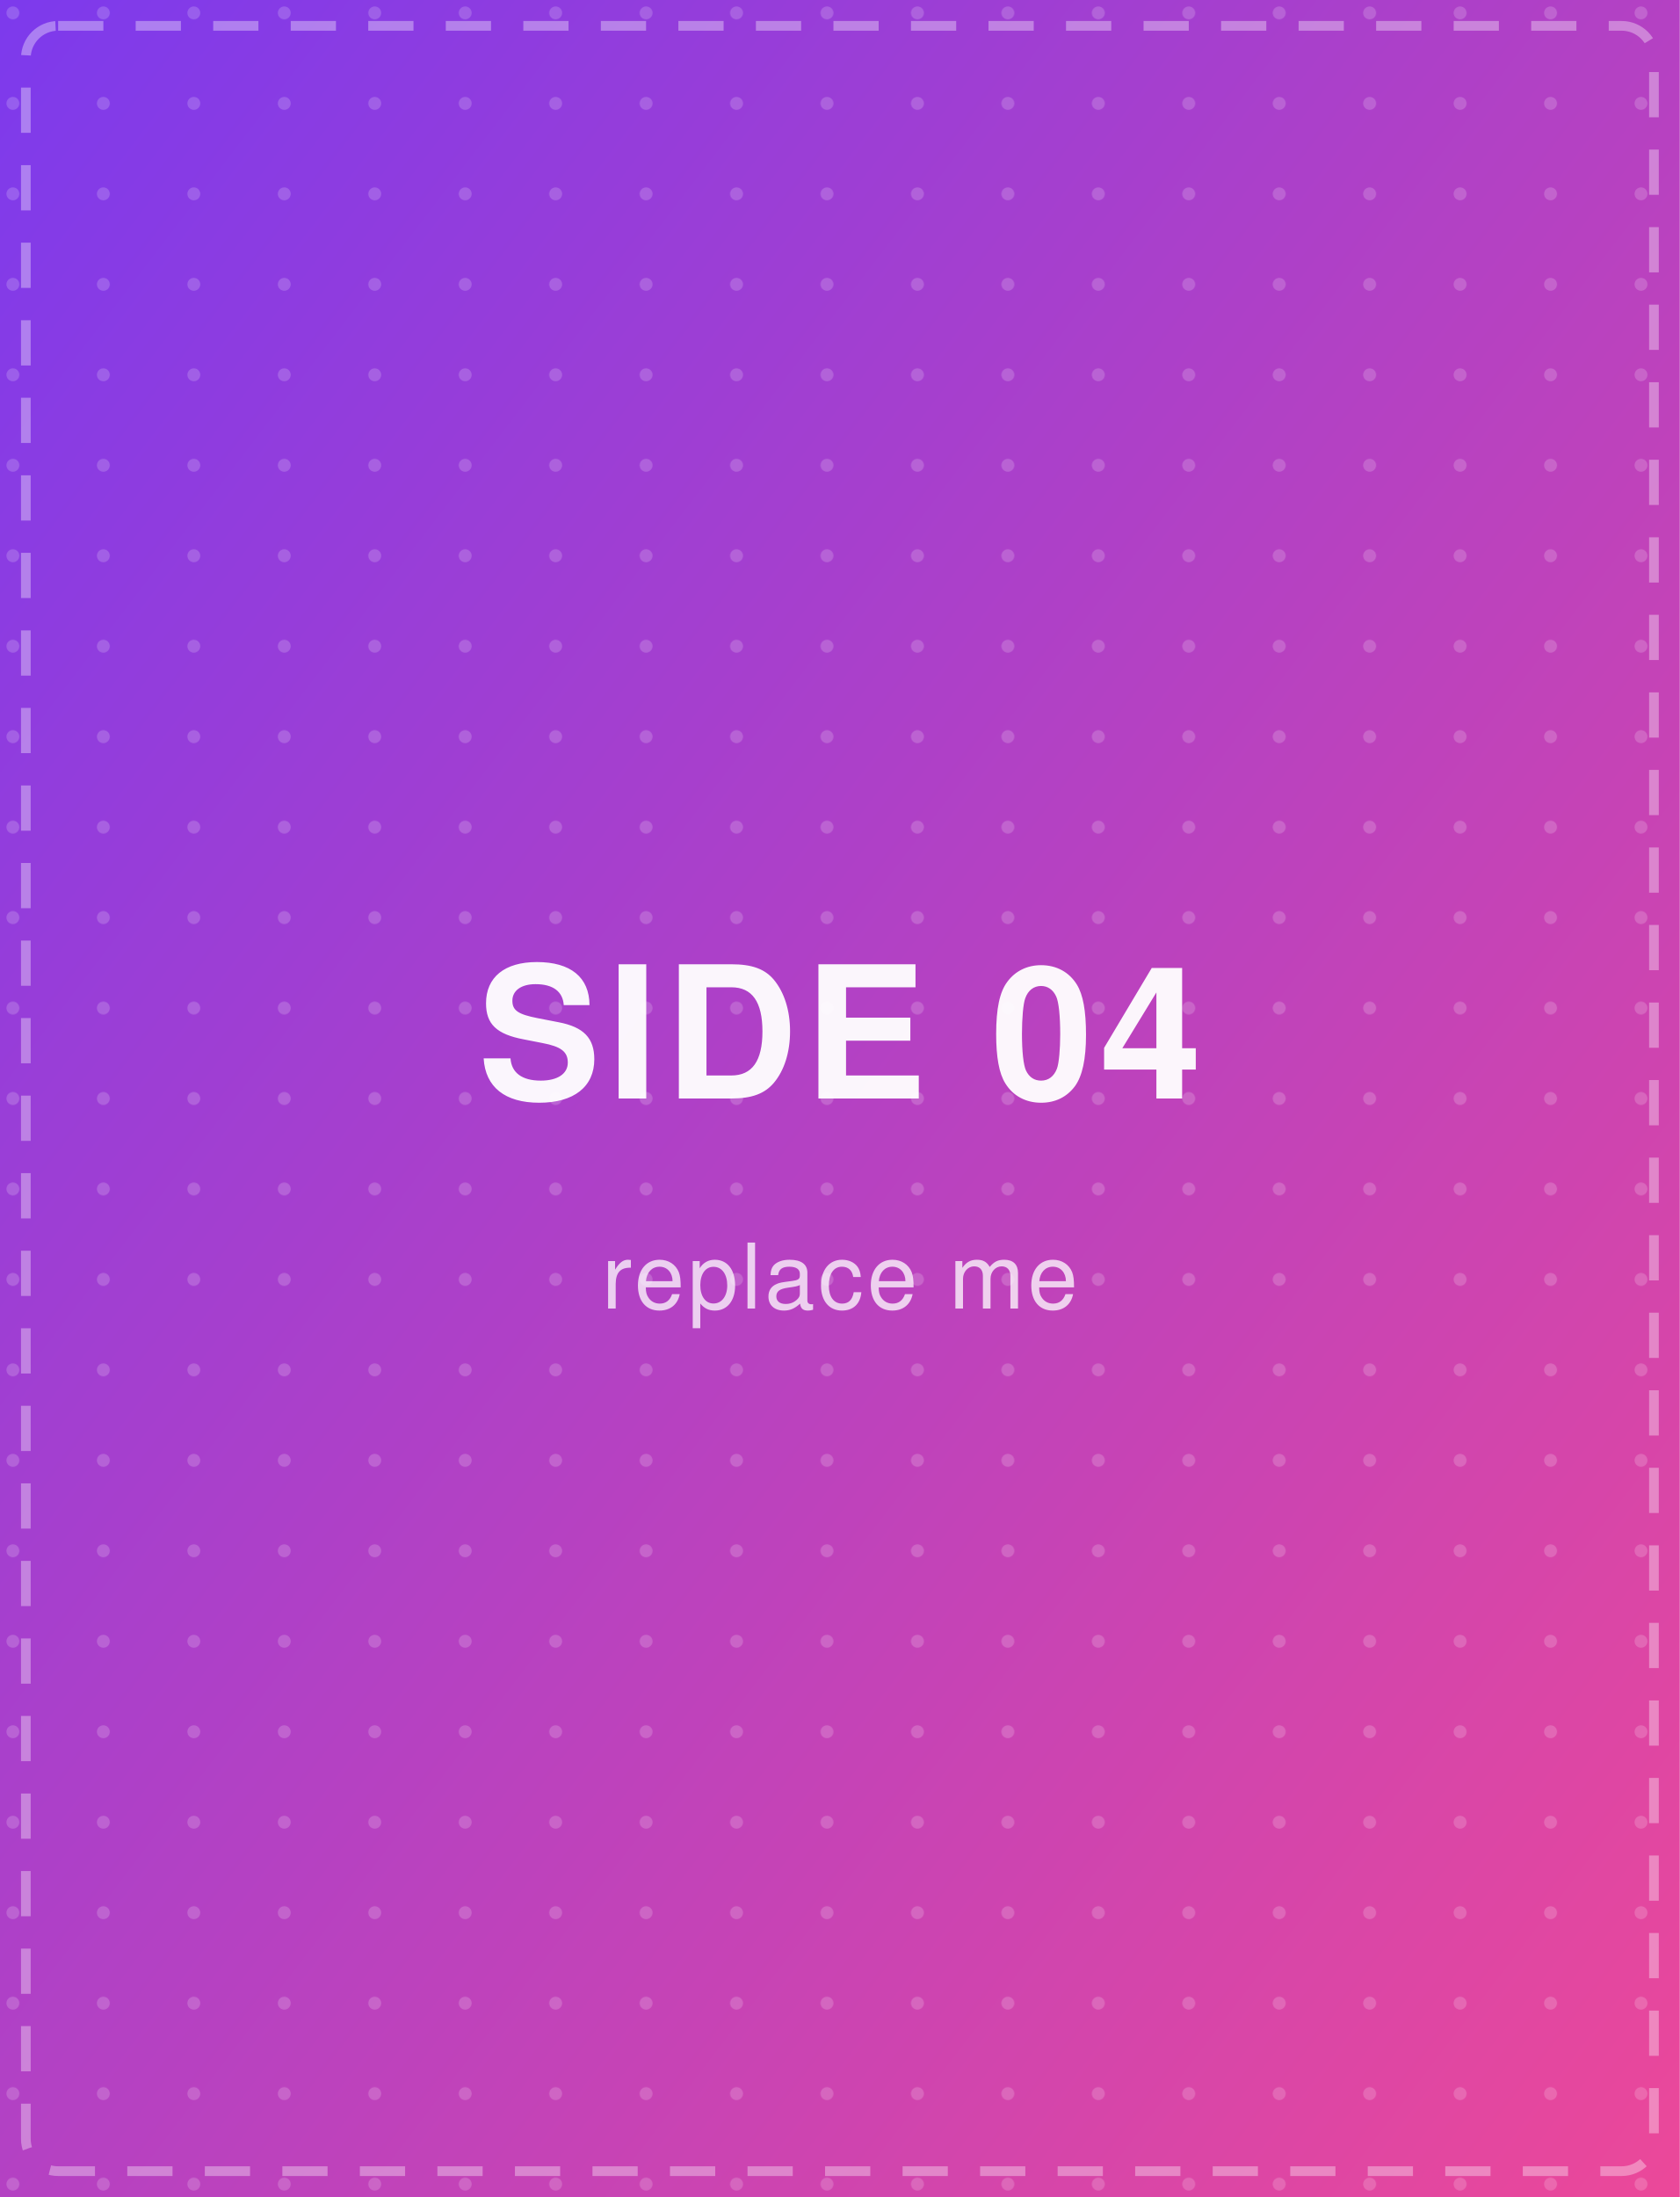
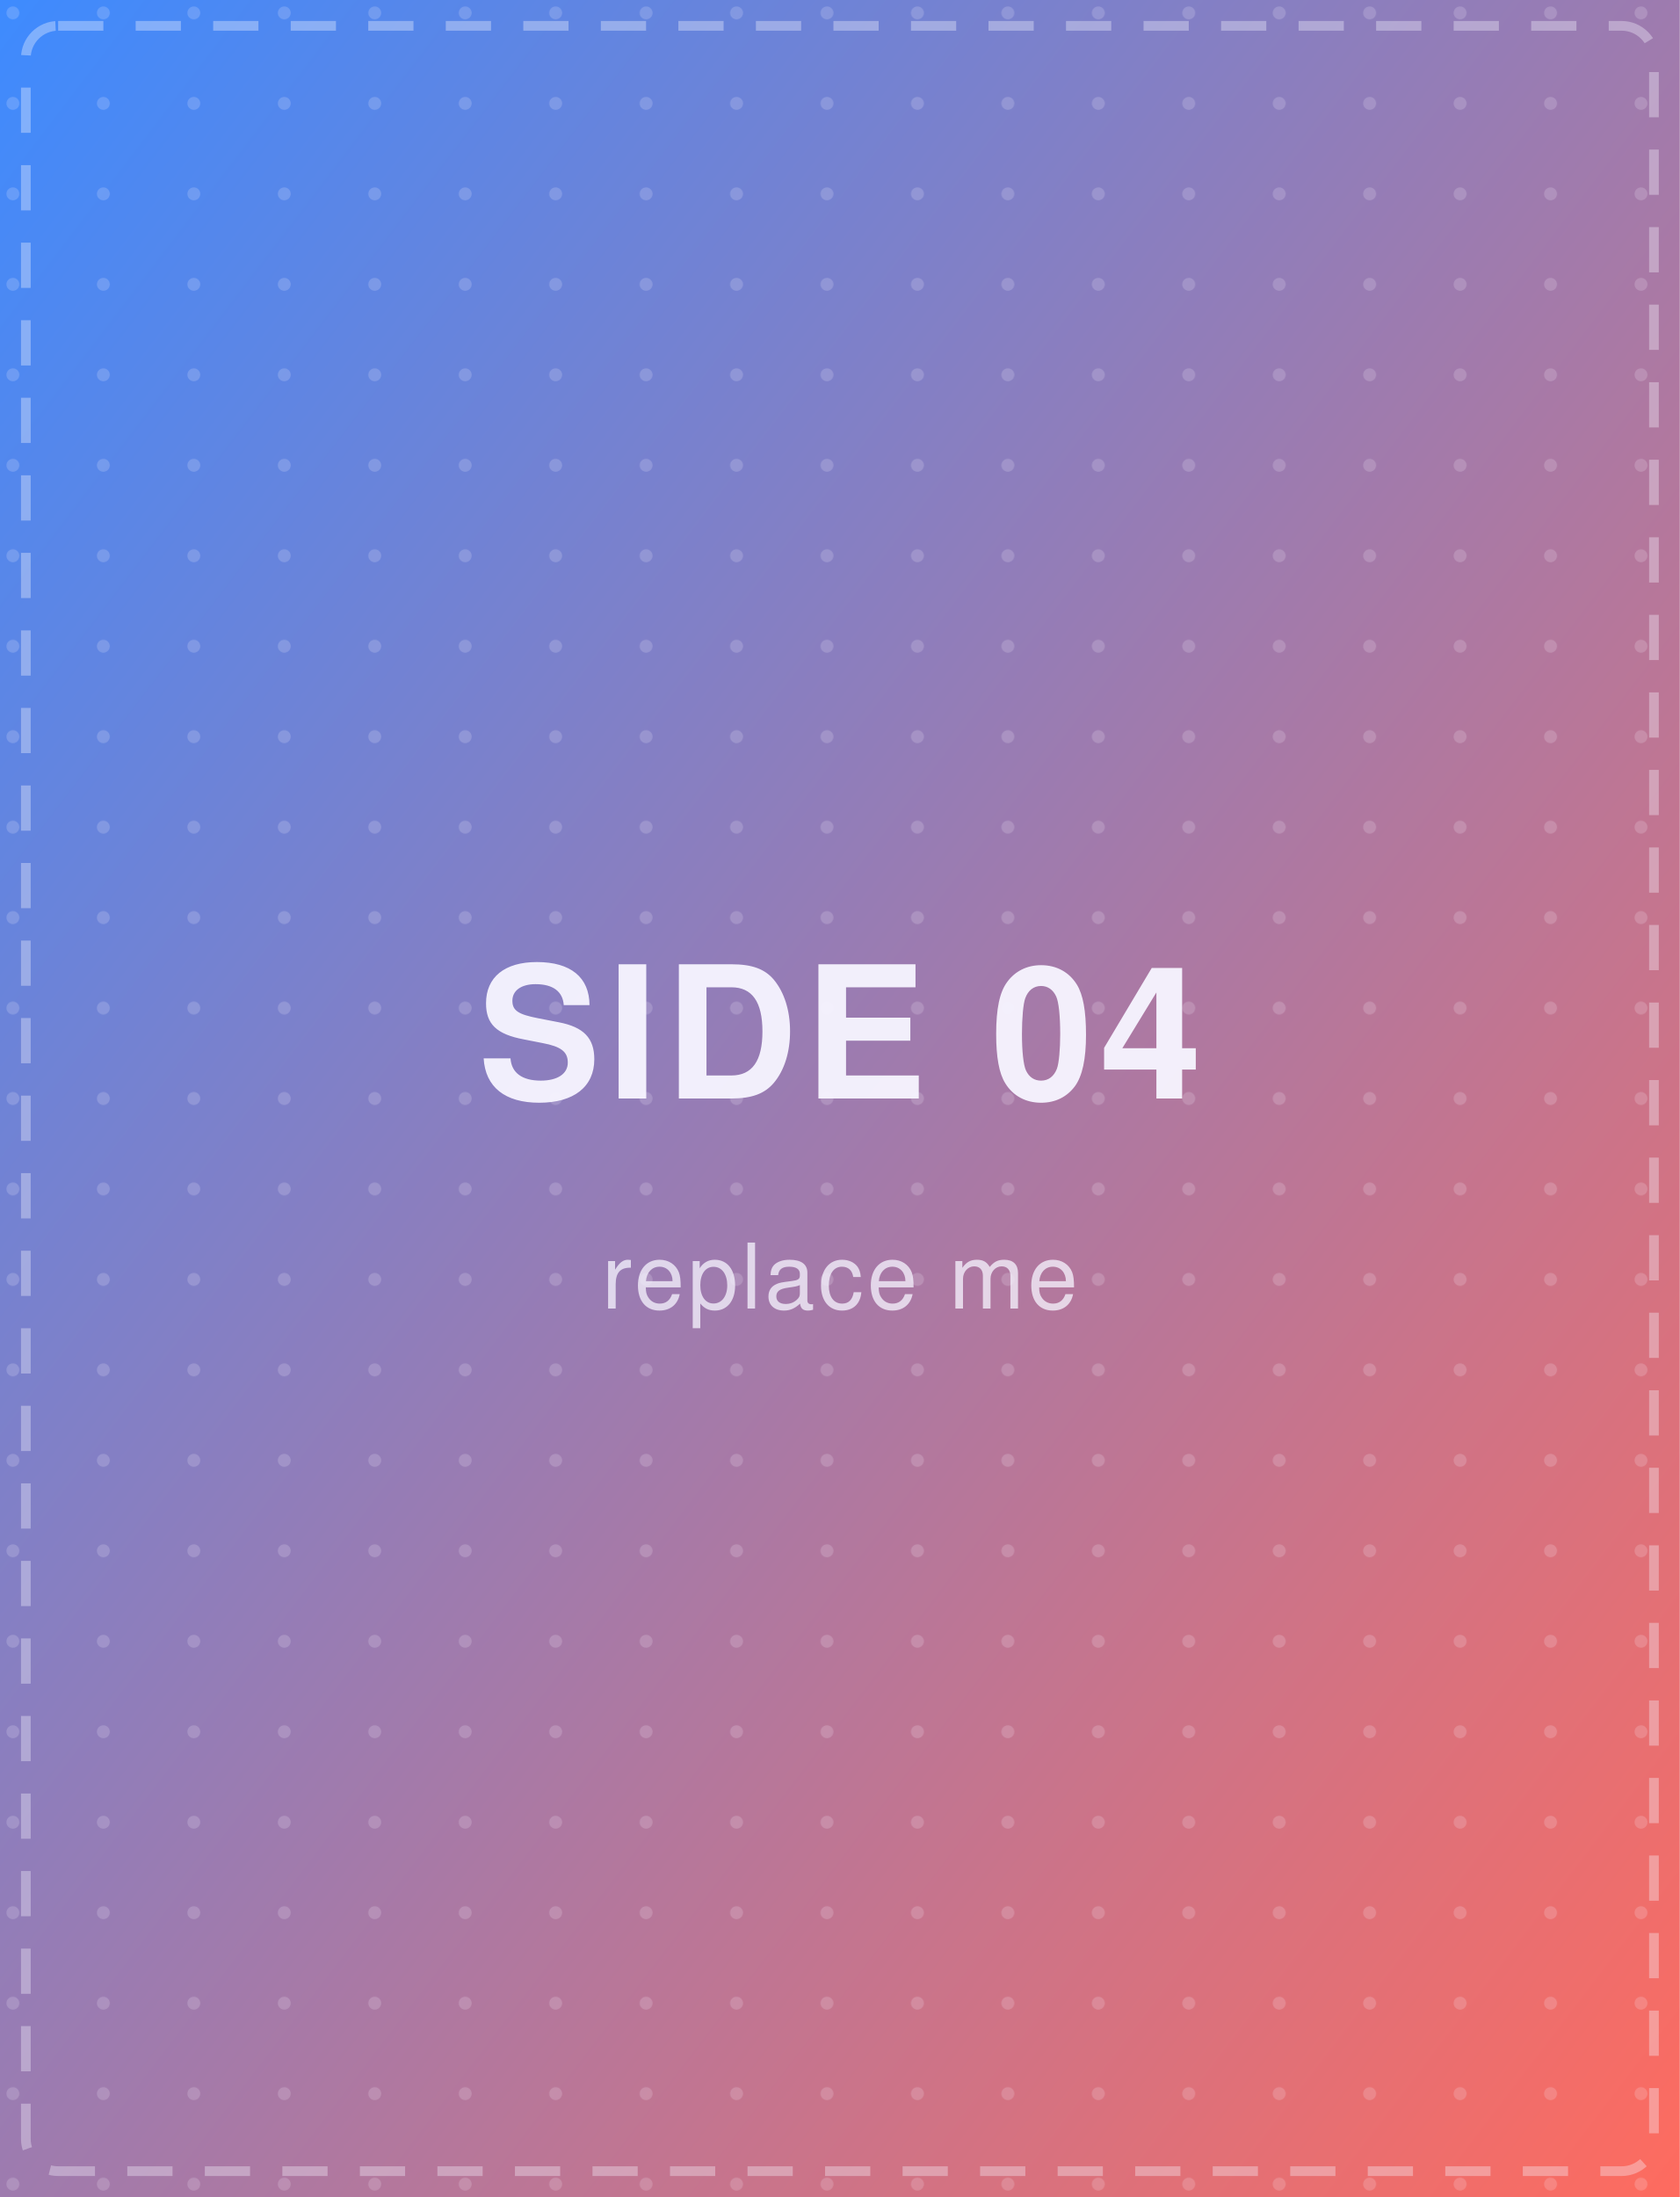
<svg xmlns="http://www.w3.org/2000/svg" viewBox="0 0 520 680" width="520" height="680" role="img" aria-label="SIDE 04 placeholder">
  <defs>
    <linearGradient id="g" x1="0" y1="0" x2="1" y2="1">
-       <stop offset="0" stop-color="#7c3aed" />
-       <stop offset="1" stop-color="#ec4899" />
+       <stop offset="0" stop-color="#3d8bff" />
+       <stop offset="1" stop-color="#ff6b5e" />
    </linearGradient>
    <pattern id="dots" width="28" height="28" patternUnits="userSpaceOnUse">
-       <circle cx="4" cy="4" r="2" fill="#ffffff" opacity="0.18" />
+       <circle cx="4" cy="4" r="2" fill="#f7f5ff" opacity="0.18" />
    </pattern>
  </defs>
  <rect width="520" height="680" fill="url(#g)" />
  <rect width="520" height="680" fill="url(#dots)" />
-   <g fill="#ffffff" font-family="Helvetica,Arial,sans-serif" text-anchor="middle">
+   <g fill="#f7f5ff" font-family="Helvetica,Arial,sans-serif" text-anchor="middle">
    <text x="260" y="340" font-size="57" font-weight="700" opacity="0.95" letter-spacing="2">SIDE 04</text>
    <text x="260" y="405" font-size="28" font-weight="500" opacity="0.75" letter-spacing="1">replace me</text>
  </g>
-   <rect x="8" y="8" width="504" height="664" fill="none" stroke="#ffffff" stroke-opacity="0.35" stroke-width="3" stroke-dasharray="14 10" rx="10" />
+   <rect x="8" y="8" width="504" height="664" fill="none" stroke="#f7f5ff" stroke-opacity="0.35" stroke-width="3" stroke-dasharray="14 10" rx="10" />
</svg>
